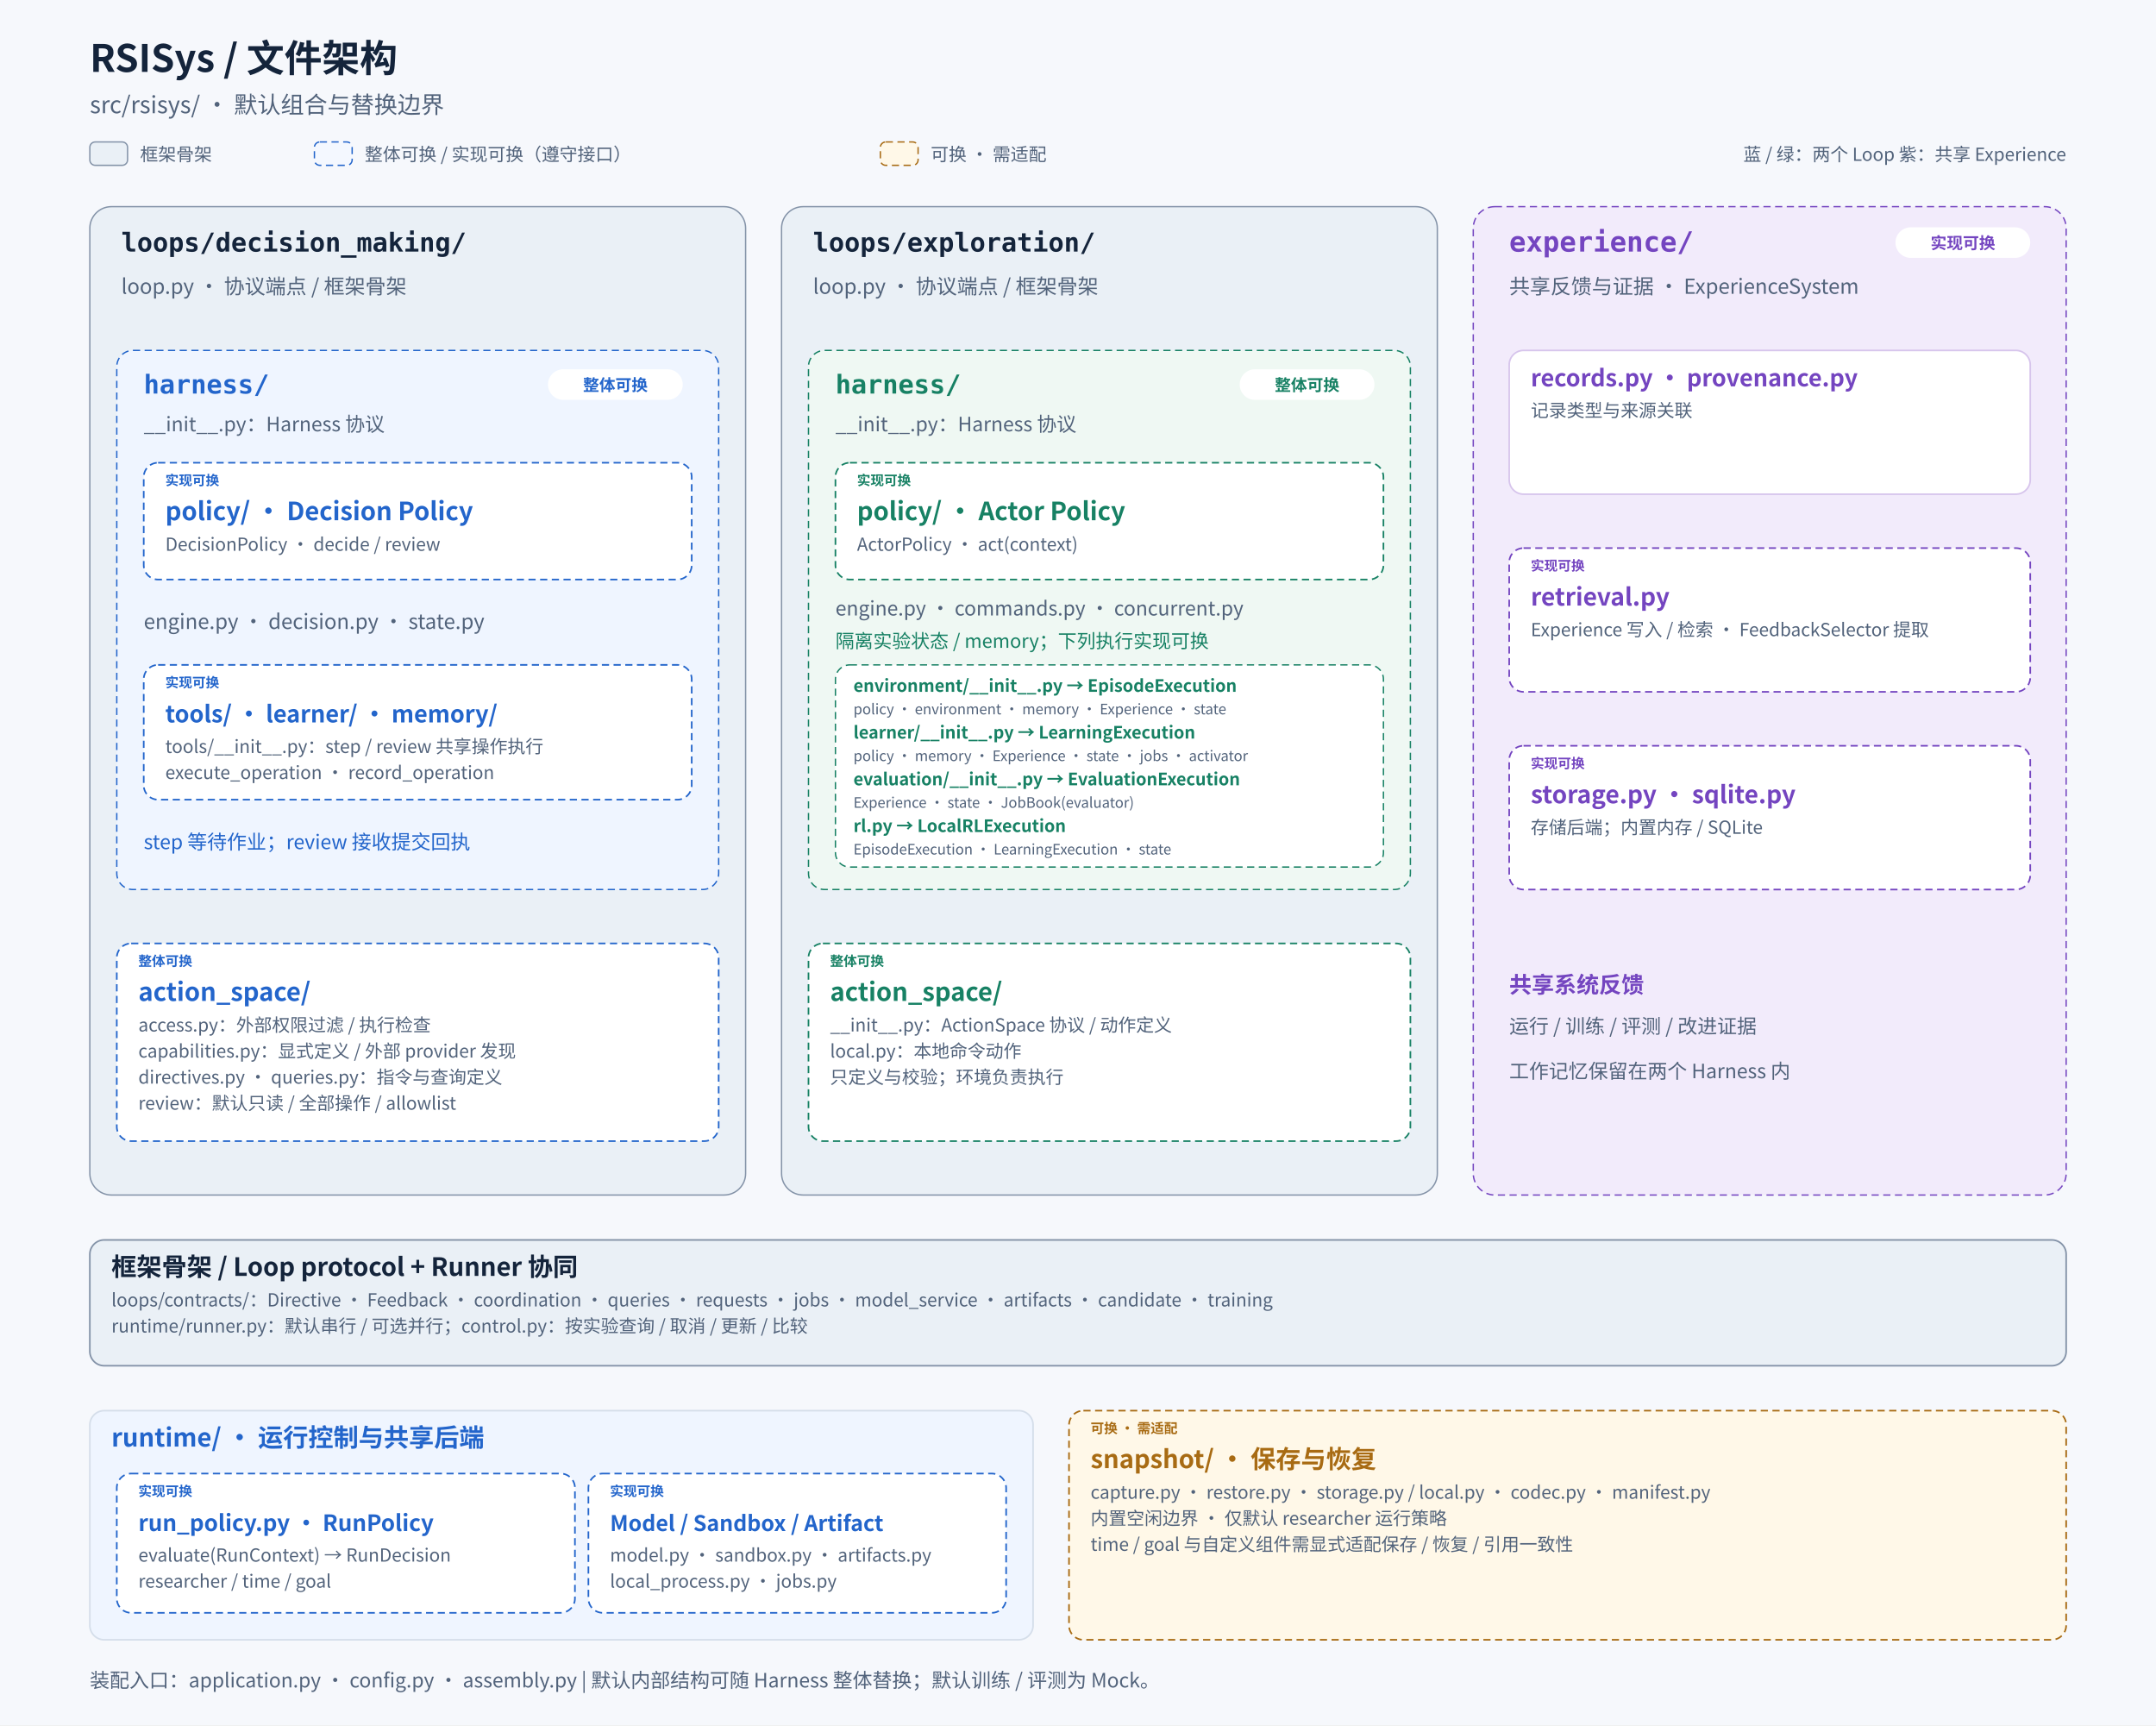
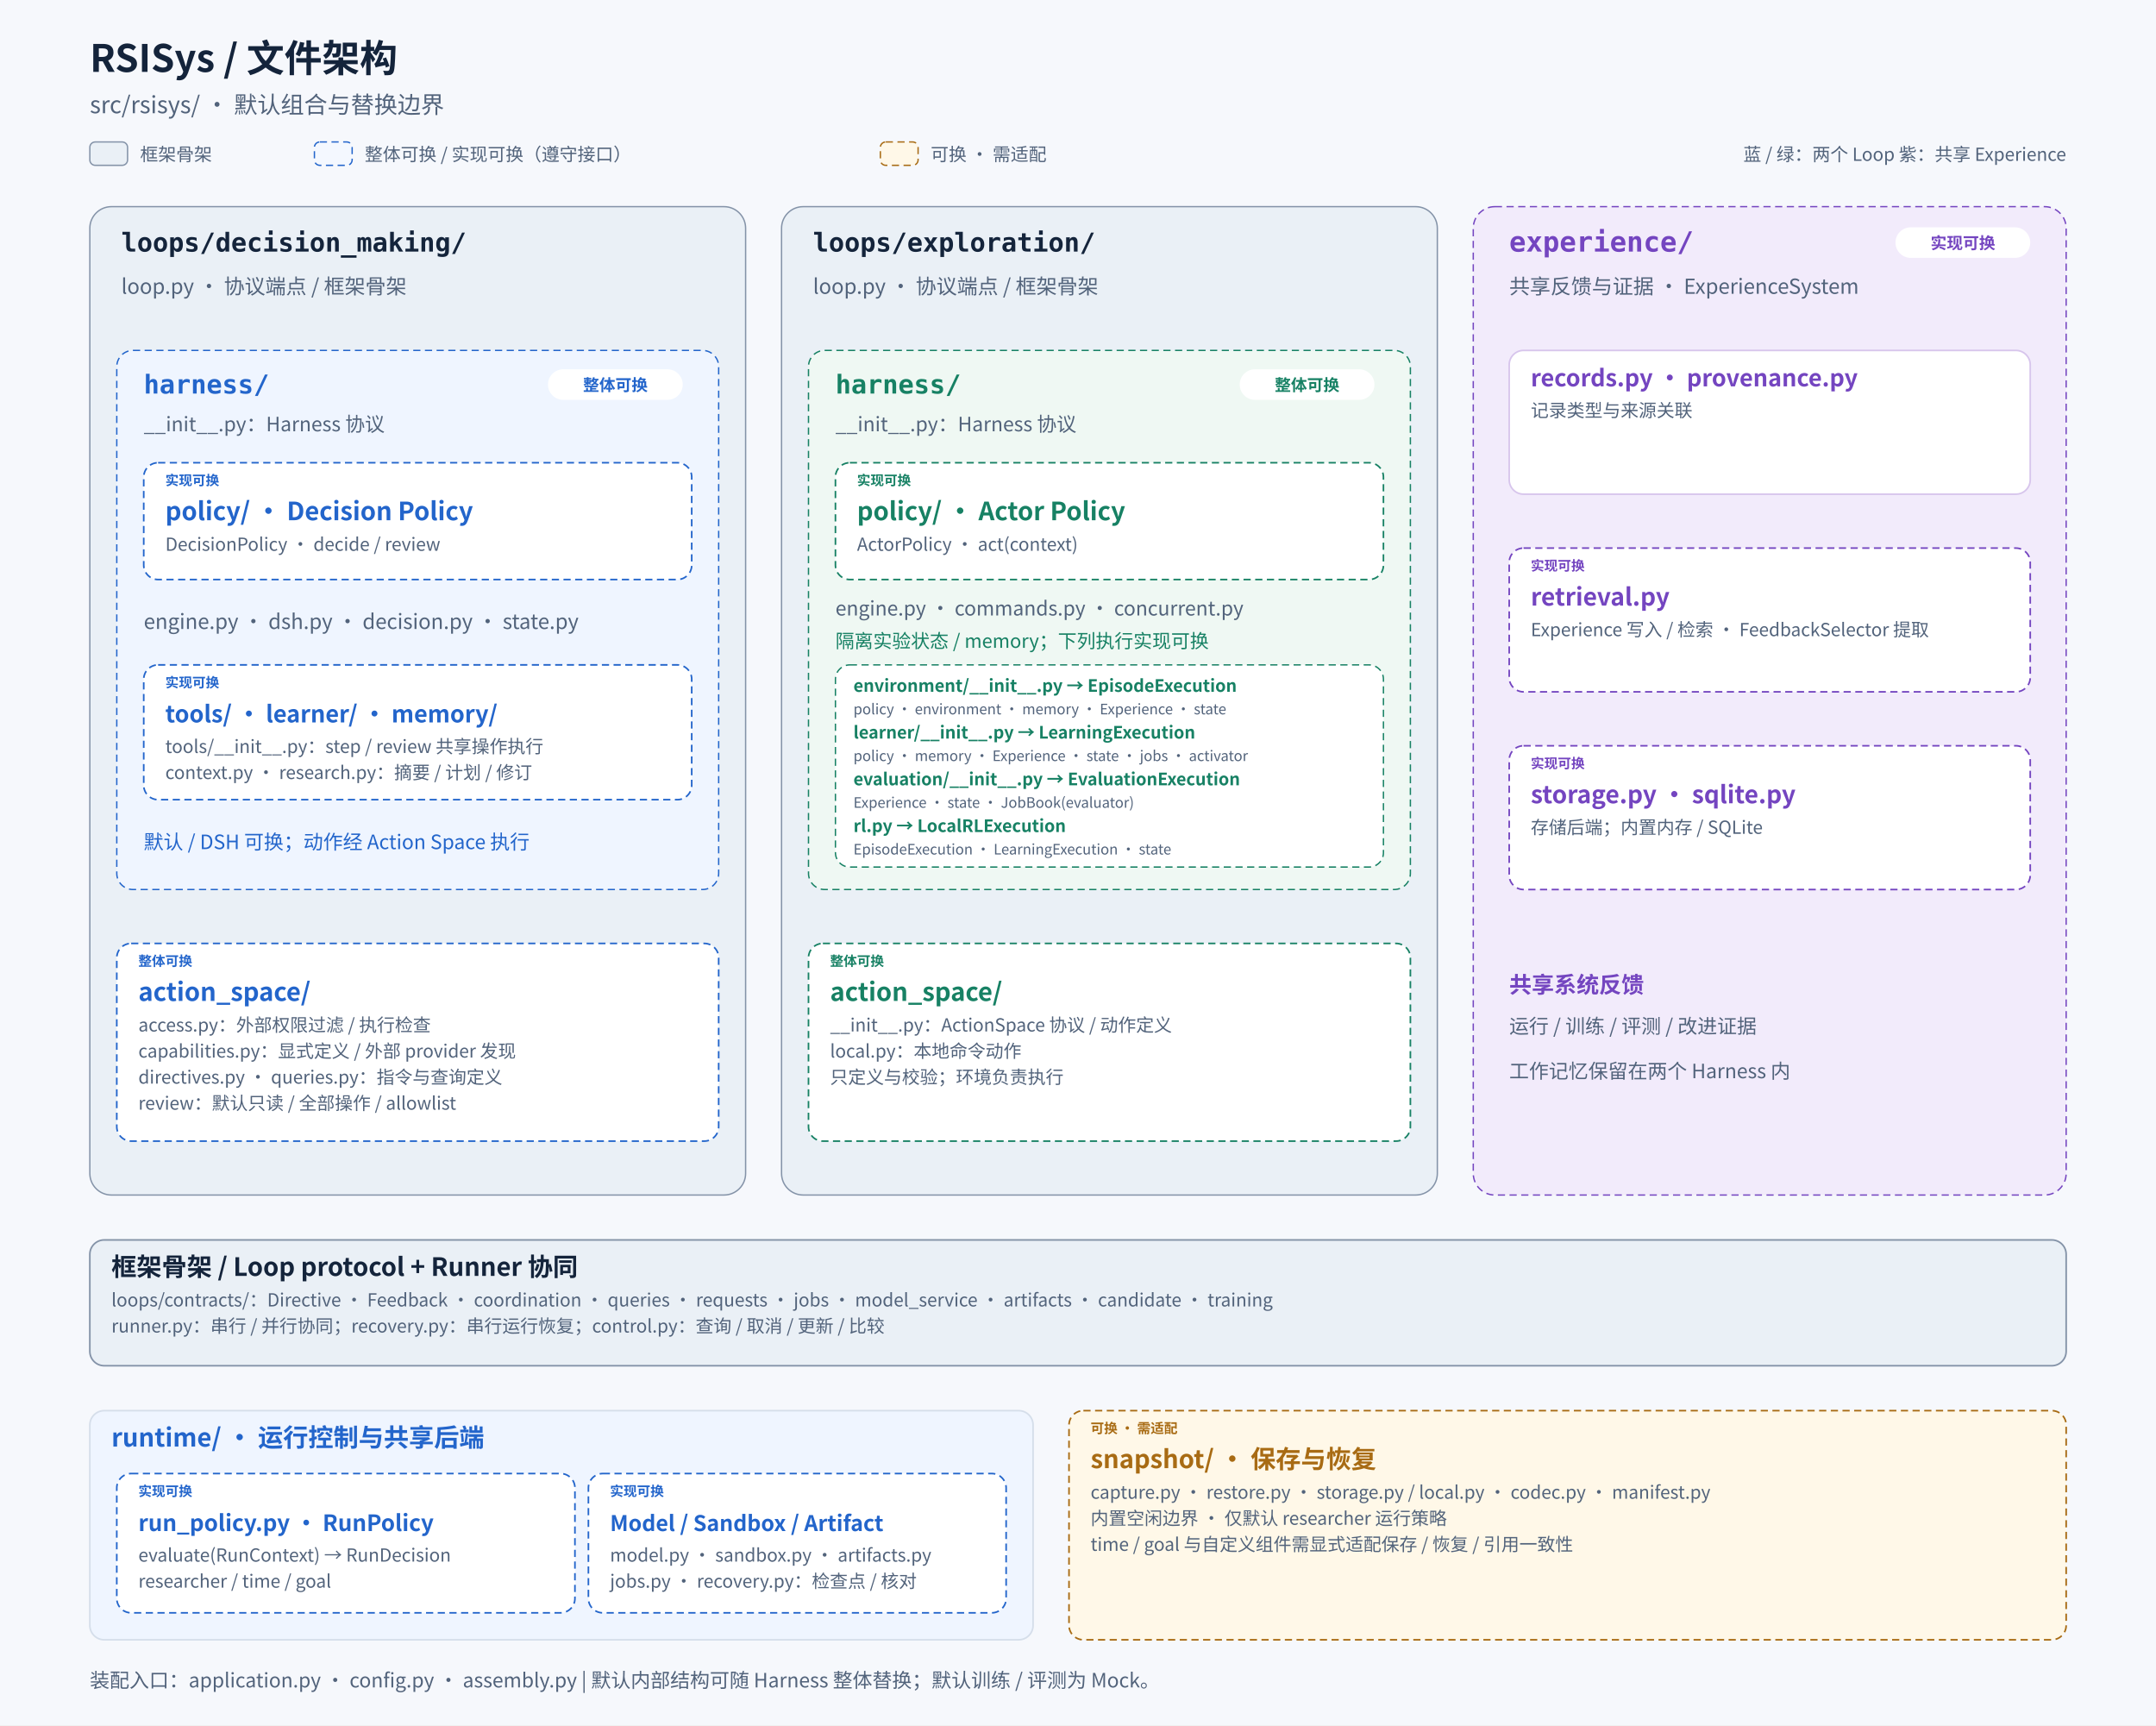
<svg xmlns="http://www.w3.org/2000/svg" width="2400" height="1920" viewBox="0 0 2400 1920" role="img" aria-labelledby="title desc">
  <defs>
    <marker id="arrow-gray" markerWidth="10" markerHeight="10" refX="8.7" refY="5" orient="auto" markerUnits="userSpaceOnUse">
      <path d="M 0 0 L 10 5 L 0 10 Z" fill="#8493A8" />
    </marker>
    <marker id="arrow-blue" markerWidth="10" markerHeight="10" refX="8.7" refY="5" orient="auto" markerUnits="userSpaceOnUse">
      <path d="M 0 0 L 10 5 L 0 10 Z" fill="#2365CB" />
    </marker>
    <marker id="arrow-green" markerWidth="10" markerHeight="10" refX="8.7" refY="5" orient="auto" markerUnits="userSpaceOnUse">
      <path d="M 0 0 L 10 5 L 0 10 Z" fill="#178164" />
    </marker>
    <marker id="arrow-purple" markerWidth="10" markerHeight="10" refX="8.7" refY="5" orient="auto" markerUnits="userSpaceOnUse">
      <path d="M 0 0 L 10 5 L 0 10 Z" fill="#7445C0" />
    </marker>
    <marker id="arrow-amber" markerWidth="10" markerHeight="10" refX="8.7" refY="5" orient="auto" markerUnits="userSpaceOnUse">
      <path d="M 0 0 L 10 5 L 0 10 Z" fill="#A86B13" />
    </marker>
  </defs>
  <rect width="2400" height="1920" fill="#F6F8FC" />
  <text x="100" y="80" font-family="'PingFang SC', 'Noto Sans CJK SC', 'Microsoft YaHei', sans-serif" font-size="42" font-weight="750" fill="#14243B" text-anchor="start">RSISys / 文件架构</text>
  <text x="100" y="126" font-family="'PingFang SC', 'Noto Sans CJK SC', 'Microsoft YaHei', sans-serif" font-size="26" font-weight="400" fill="#52637B" text-anchor="start">src/rsisys/ · 默认组合与替换边界</text>
  <rect x="100" y="158" width="42" height="26" rx="6" fill="#EAF0F6" stroke="#8493A8" stroke-width="1.5" />
  <text x="156" y="179" font-family="'PingFang SC', 'Noto Sans CJK SC', 'Microsoft YaHei', sans-serif" font-size="20" font-weight="400" fill="#52637B" text-anchor="start">框架骨架</text>
  <rect x="350" y="158" width="42" height="26" rx="6" fill="#F4F8FF" stroke="#2365CB" stroke-width="1.5" stroke-dasharray="8 5" />
  <text x="406" y="179" font-family="'PingFang SC', 'Noto Sans CJK SC', 'Microsoft YaHei', sans-serif" font-size="20" font-weight="400" fill="#52637B" text-anchor="start">整体可换 / 实现可换（遵守接口）</text>
  <rect x="980" y="158" width="42" height="26" rx="6" fill="#FFF8E8" stroke="#A86B13" stroke-width="1.5" stroke-dasharray="8 5" />
  <text x="1036" y="179" font-family="'PingFang SC', 'Noto Sans CJK SC', 'Microsoft YaHei', sans-serif" font-size="20" font-weight="400" fill="#52637B" text-anchor="start">可换 · 需适配</text>
  <text x="2300" y="179" font-family="'PingFang SC', 'Noto Sans CJK SC', 'Microsoft YaHei', sans-serif" font-size="20" font-weight="400" fill="#52637B" text-anchor="end">蓝 / 绿：两个 Loop    紫：共享 Experience</text>
  <g id="decision-dir">
    <rect x="100" y="230" width="730" height="1100" rx="24" fill="#EAF0F6" stroke="#8493A8" stroke-width="1.5" />
    <text x="135" y="280" font-family="'SFMono-Regular', 'Menlo', 'Consolas', 'PingFang SC', monospace" font-size="29" font-weight="700" fill="#14243B" text-anchor="start">loops/decision_making/</text>
    <text x="135" y="327" font-family="'PingFang SC', 'Noto Sans CJK SC', 'Microsoft YaHei', sans-serif" font-size="23" font-weight="400" fill="#52637B" text-anchor="start">loop.py · 协议端点 / 框架骨架</text>
    <rect x="130" y="390" width="670" height="600" rx="18" fill="#EFF5FF" stroke="#2365CB" stroke-width="1.5" stroke-dasharray="8 5" />
    <text x="160" y="438" font-family="'SFMono-Regular', 'Menlo', 'Consolas', 'PingFang SC', monospace" font-size="29" font-weight="650" fill="#2365CB" text-anchor="start">harness/</text>
    <rect x="610" y="411" width="150" height="34" rx="17" fill="#FFFFFF" stroke="none" stroke-width="0" />
    <text x="685.0" y="435" font-family="'PingFang SC', 'Noto Sans CJK SC', 'Microsoft YaHei', sans-serif" font-size="18" font-weight="600" fill="#2365CB" text-anchor="middle">整体可换</text>
    <text x="160" y="480" font-family="'PingFang SC', 'Noto Sans CJK SC', 'Microsoft YaHei', sans-serif" font-size="22" font-weight="400" fill="#52637B" text-anchor="start">__init__.py：Harness 协议</text>
    <g id="decision-dir-policy">
      <rect x="160" y="515" width="610" height="130" rx="16" fill="#FFFFFF" stroke="#2365CB" stroke-width="1.8" stroke-dasharray="8 5" />
      <text x="184" y="540" font-family="'PingFang SC', 'Noto Sans CJK SC', 'Microsoft YaHei', sans-serif" font-size="15" font-weight="700" fill="#2365CB" text-anchor="start">实现可换</text>
      <text x="184" y="579" font-family="'PingFang SC', 'Noto Sans CJK SC', 'Microsoft YaHei', sans-serif" font-size="28" font-weight="650" fill="#2365CB" text-anchor="start">policy/ · Decision Policy</text>
      <text x="184" y="613" font-family="'PingFang SC', 'Noto Sans CJK SC', 'Microsoft YaHei', sans-serif" font-size="20" font-weight="400" fill="#52637B" text-anchor="start">DecisionPolicy · decide / review</text>
    </g>
-     <text x="160" y="700" font-family="'PingFang SC', 'Noto Sans CJK SC', 'Microsoft YaHei', sans-serif" font-size="23" font-weight="400" fill="#52637B" text-anchor="start">engine.py · decision.py · state.py</text>
+     <text x="160" y="700" font-family="'PingFang SC', 'Noto Sans CJK SC', 'Microsoft YaHei', sans-serif" font-size="23" font-weight="400" fill="#52637B" text-anchor="start">engine.py · dsh.py · decision.py · state.py</text>
    <g id="decision-dir-internals">
      <rect x="160" y="740" width="610" height="150" rx="16" fill="#FFFFFF" stroke="#2365CB" stroke-width="1.8" stroke-dasharray="8 5" />
      <text x="184" y="765" font-family="'PingFang SC', 'Noto Sans CJK SC', 'Microsoft YaHei', sans-serif" font-size="15" font-weight="700" fill="#2365CB" text-anchor="start">实现可换</text>
      <text x="184" y="804" font-family="'PingFang SC', 'Noto Sans CJK SC', 'Microsoft YaHei', sans-serif" font-size="26" font-weight="650" fill="#2365CB" text-anchor="start">tools/ · learner/ · memory/</text>
      <text x="184" y="838" font-family="'PingFang SC', 'Noto Sans CJK SC', 'Microsoft YaHei', sans-serif" font-size="20" font-weight="400" fill="#52637B" text-anchor="start">tools/__init__.py：step / review 共享操作执行</text>
-       <text x="184" y="867" font-family="'PingFang SC', 'Noto Sans CJK SC', 'Microsoft YaHei', sans-serif" font-size="20" font-weight="400" fill="#52637B" text-anchor="start">execute_operation · record_operation</text>
+       <text x="184" y="867" font-family="'PingFang SC', 'Noto Sans CJK SC', 'Microsoft YaHei', sans-serif" font-size="20" font-weight="400" fill="#52637B" text-anchor="start">context.py · research.py：摘要 / 计划 / 修订</text>
    </g>
-     <text x="160" y="945" font-family="'PingFang SC', 'Noto Sans CJK SC', 'Microsoft YaHei', sans-serif" font-size="22" font-weight="400" fill="#2365CB" text-anchor="start">step 等待作业；review 接收提交回执</text>
+     <text x="160" y="945" font-family="'PingFang SC', 'Noto Sans CJK SC', 'Microsoft YaHei', sans-serif" font-size="22" font-weight="400" fill="#2365CB" text-anchor="start">默认 / DSH 可换；动作经 Action Space 执行</text>
    <g id="decision-dir-action-space">
      <rect x="130" y="1050" width="670" height="220" rx="16" fill="#FFFFFF" stroke="#2365CB" stroke-width="1.8" stroke-dasharray="8 5" />
      <text x="154" y="1075" font-family="'PingFang SC', 'Noto Sans CJK SC', 'Microsoft YaHei', sans-serif" font-size="15" font-weight="700" fill="#2365CB" text-anchor="start">整体可换</text>
      <text x="154" y="1114" font-family="'PingFang SC', 'Noto Sans CJK SC', 'Microsoft YaHei', sans-serif" font-size="28" font-weight="650" fill="#2365CB" text-anchor="start">action_space/</text>
      <text x="154" y="1148" font-family="'PingFang SC', 'Noto Sans CJK SC', 'Microsoft YaHei', sans-serif" font-size="20" font-weight="400" fill="#52637B" text-anchor="start">access.py：外部权限过滤 / 执行检查</text>
      <text x="154" y="1177" font-family="'PingFang SC', 'Noto Sans CJK SC', 'Microsoft YaHei', sans-serif" font-size="20" font-weight="400" fill="#52637B" text-anchor="start">capabilities.py：显式定义 / 外部 provider 发现</text>
      <text x="154" y="1206" font-family="'PingFang SC', 'Noto Sans CJK SC', 'Microsoft YaHei', sans-serif" font-size="20" font-weight="400" fill="#52637B" text-anchor="start">directives.py · queries.py：指令与查询定义</text>
      <text x="154" y="1235" font-family="'PingFang SC', 'Noto Sans CJK SC', 'Microsoft YaHei', sans-serif" font-size="20" font-weight="400" fill="#52637B" text-anchor="start">review：默认只读 / 全部操作 / allowlist</text>
    </g>
  </g>
  <g id="exploration-dir">
    <rect x="870" y="230" width="730" height="1100" rx="24" fill="#EAF0F6" stroke="#8493A8" stroke-width="1.5" />
    <text x="905" y="280" font-family="'SFMono-Regular', 'Menlo', 'Consolas', 'PingFang SC', monospace" font-size="29" font-weight="700" fill="#14243B" text-anchor="start">loops/exploration/</text>
    <text x="905" y="327" font-family="'PingFang SC', 'Noto Sans CJK SC', 'Microsoft YaHei', sans-serif" font-size="23" font-weight="400" fill="#52637B" text-anchor="start">loop.py · 协议端点 / 框架骨架</text>
    <rect x="900" y="390" width="670" height="600" rx="18" fill="#EFF8F3" stroke="#178164" stroke-width="1.5" stroke-dasharray="8 5" />
    <text x="930" y="438" font-family="'SFMono-Regular', 'Menlo', 'Consolas', 'PingFang SC', monospace" font-size="29" font-weight="650" fill="#178164" text-anchor="start">harness/</text>
    <rect x="1380" y="411" width="150" height="34" rx="17" fill="#FFFFFF" stroke="none" stroke-width="0" />
    <text x="1455.0" y="435" font-family="'PingFang SC', 'Noto Sans CJK SC', 'Microsoft YaHei', sans-serif" font-size="18" font-weight="600" fill="#178164" text-anchor="middle">整体可换</text>
    <text x="930" y="480" font-family="'PingFang SC', 'Noto Sans CJK SC', 'Microsoft YaHei', sans-serif" font-size="22" font-weight="400" fill="#52637B" text-anchor="start">__init__.py：Harness 协议</text>
    <g id="exploration-dir-policy">
      <rect x="930" y="515" width="610" height="130" rx="16" fill="#FFFFFF" stroke="#178164" stroke-width="1.8" stroke-dasharray="8 5" />
      <text x="954" y="540" font-family="'PingFang SC', 'Noto Sans CJK SC', 'Microsoft YaHei', sans-serif" font-size="15" font-weight="700" fill="#178164" text-anchor="start">实现可换</text>
      <text x="954" y="579" font-family="'PingFang SC', 'Noto Sans CJK SC', 'Microsoft YaHei', sans-serif" font-size="28" font-weight="650" fill="#178164" text-anchor="start">policy/ · Actor Policy</text>
      <text x="954" y="613" font-family="'PingFang SC', 'Noto Sans CJK SC', 'Microsoft YaHei', sans-serif" font-size="20" font-weight="400" fill="#52637B" text-anchor="start">ActorPolicy · act(context)</text>
    </g>
    <text x="930" y="685" font-family="'PingFang SC', 'Noto Sans CJK SC', 'Microsoft YaHei', sans-serif" font-size="22" font-weight="400" fill="#52637B" text-anchor="start">engine.py · commands.py · concurrent.py</text>
    <text x="930" y="721" font-family="'PingFang SC', 'Noto Sans CJK SC', 'Microsoft YaHei', sans-serif" font-size="21" font-weight="400" fill="#178164" text-anchor="start">隔离实验状态 / memory；下列执行实现可换</text>
    <g id="exploration-dir-internals">
      <rect x="930" y="740" width="610" height="225" rx="16" fill="#FFFFFF" stroke="#178164" stroke-width="1.5" stroke-dasharray="8 5" />
      <text x="950" y="770" font-family="'PingFang SC', 'Noto Sans CJK SC', 'Microsoft YaHei', sans-serif" font-size="19" font-weight="600" fill="#178164" text-anchor="start">environment/__init__.py → EpisodeExecution</text>
      <text x="950" y="795" font-family="'PingFang SC', 'Noto Sans CJK SC', 'Microsoft YaHei', sans-serif" font-size="16" font-weight="400" fill="#52637B" text-anchor="start">policy · environment · memory · Experience · state</text>
      <text x="950" y="822" font-family="'PingFang SC', 'Noto Sans CJK SC', 'Microsoft YaHei', sans-serif" font-size="19" font-weight="600" fill="#178164" text-anchor="start">learner/__init__.py → LearningExecution</text>
      <text x="950" y="847" font-family="'PingFang SC', 'Noto Sans CJK SC', 'Microsoft YaHei', sans-serif" font-size="16" font-weight="400" fill="#52637B" text-anchor="start">policy · memory · Experience · state · jobs · activator</text>
      <text x="950" y="874" font-family="'PingFang SC', 'Noto Sans CJK SC', 'Microsoft YaHei', sans-serif" font-size="19" font-weight="600" fill="#178164" text-anchor="start">evaluation/__init__.py → EvaluationExecution</text>
      <text x="950" y="899" font-family="'PingFang SC', 'Noto Sans CJK SC', 'Microsoft YaHei', sans-serif" font-size="16" font-weight="400" fill="#52637B" text-anchor="start">Experience · state · JobBook(evaluator)</text>
      <text x="950" y="926" font-family="'PingFang SC', 'Noto Sans CJK SC', 'Microsoft YaHei', sans-serif" font-size="19" font-weight="600" fill="#178164" text-anchor="start">rl.py → LocalRLExecution</text>
      <text x="950" y="951" font-family="'PingFang SC', 'Noto Sans CJK SC', 'Microsoft YaHei', sans-serif" font-size="16" font-weight="400" fill="#52637B" text-anchor="start">EpisodeExecution · LearningExecution · state</text>
    </g>
    <g id="exploration-dir-action-space">
      <rect x="900" y="1050" width="670" height="220" rx="16" fill="#FFFFFF" stroke="#178164" stroke-width="1.8" stroke-dasharray="8 5" />
      <text x="924" y="1075" font-family="'PingFang SC', 'Noto Sans CJK SC', 'Microsoft YaHei', sans-serif" font-size="15" font-weight="700" fill="#178164" text-anchor="start">整体可换</text>
      <text x="924" y="1114" font-family="'PingFang SC', 'Noto Sans CJK SC', 'Microsoft YaHei', sans-serif" font-size="28" font-weight="650" fill="#178164" text-anchor="start">action_space/</text>
      <text x="924" y="1148" font-family="'PingFang SC', 'Noto Sans CJK SC', 'Microsoft YaHei', sans-serif" font-size="20" font-weight="400" fill="#52637B" text-anchor="start">__init__.py：ActionSpace 协议 / 动作定义</text>
      <text x="924" y="1177" font-family="'PingFang SC', 'Noto Sans CJK SC', 'Microsoft YaHei', sans-serif" font-size="20" font-weight="400" fill="#52637B" text-anchor="start">local.py：本地命令动作</text>
      <text x="924" y="1206" font-family="'PingFang SC', 'Noto Sans CJK SC', 'Microsoft YaHei', sans-serif" font-size="20" font-weight="400" fill="#52637B" text-anchor="start">只定义与校验；环境负责执行</text>
    </g>
  </g>
  <rect x="1640" y="230" width="660" height="1100" rx="24" fill="#F2EBFB" stroke="#7445C0" stroke-width="1.5" stroke-dasharray="8 5" />
  <text x="1680" y="280" font-family="'SFMono-Regular', 'Menlo', 'Consolas', 'PingFang SC', monospace" font-size="31" font-weight="700" fill="#7445C0" text-anchor="start">experience/</text>
  <rect x="2110" y="253" width="150" height="34" rx="17" fill="#FFFFFF" stroke="none" stroke-width="0" />
  <text x="2185.0" y="277" font-family="'PingFang SC', 'Noto Sans CJK SC', 'Microsoft YaHei', sans-serif" font-size="18" font-weight="600" fill="#7445C0" text-anchor="middle">实现可换</text>
  <text x="1680" y="327" font-family="'PingFang SC', 'Noto Sans CJK SC', 'Microsoft YaHei', sans-serif" font-size="23" font-weight="400" fill="#52637B" text-anchor="start">共享反馈与证据 · ExperienceSystem</text>
  <g id="experience-records">
    <rect x="1680" y="390" width="580" height="160" rx="16" fill="#FFFFFF" stroke="#D7C5EC" stroke-width="1.8" />
    <text x="1704" y="430" font-family="'PingFang SC', 'Noto Sans CJK SC', 'Microsoft YaHei', sans-serif" font-size="26" font-weight="650" fill="#7445C0" text-anchor="start">records.py · provenance.py</text>
    <text x="1704" y="464" font-family="'PingFang SC', 'Noto Sans CJK SC', 'Microsoft YaHei', sans-serif" font-size="20" font-weight="400" fill="#52637B" text-anchor="start">记录类型与来源关联</text>
  </g>
  <g id="experience-retrieval">
    <rect x="1680" y="610" width="580" height="160" rx="16" fill="#FFFFFF" stroke="#7445C0" stroke-width="1.8" stroke-dasharray="8 5" />
    <text x="1704" y="635" font-family="'PingFang SC', 'Noto Sans CJK SC', 'Microsoft YaHei', sans-serif" font-size="15" font-weight="700" fill="#7445C0" text-anchor="start">实现可换</text>
    <text x="1704" y="674" font-family="'PingFang SC', 'Noto Sans CJK SC', 'Microsoft YaHei', sans-serif" font-size="27" font-weight="650" fill="#7445C0" text-anchor="start">retrieval.py</text>
    <text x="1704" y="708" font-family="'PingFang SC', 'Noto Sans CJK SC', 'Microsoft YaHei', sans-serif" font-size="20" font-weight="400" fill="#52637B" text-anchor="start">Experience 写入 / 检索 · FeedbackSelector 提取</text>
  </g>
  <g id="experience-storage">
    <rect x="1680" y="830" width="580" height="160" rx="16" fill="#FFFFFF" stroke="#7445C0" stroke-width="1.8" stroke-dasharray="8 5" />
    <text x="1704" y="855" font-family="'PingFang SC', 'Noto Sans CJK SC', 'Microsoft YaHei', sans-serif" font-size="15" font-weight="700" fill="#7445C0" text-anchor="start">实现可换</text>
    <text x="1704" y="894" font-family="'PingFang SC', 'Noto Sans CJK SC', 'Microsoft YaHei', sans-serif" font-size="27" font-weight="650" fill="#7445C0" text-anchor="start">storage.py · sqlite.py</text>
    <text x="1704" y="928" font-family="'PingFang SC', 'Noto Sans CJK SC', 'Microsoft YaHei', sans-serif" font-size="20" font-weight="400" fill="#52637B" text-anchor="start">存储后端；内置内存 / SQLite</text>
  </g>
  <text x="1680" y="1105" font-family="'PingFang SC', 'Noto Sans CJK SC', 'Microsoft YaHei', sans-serif" font-size="25" font-weight="650" fill="#7445C0" text-anchor="start">共享系统反馈</text>
  <text x="1680" y="1150" font-family="'PingFang SC', 'Noto Sans CJK SC', 'Microsoft YaHei', sans-serif" font-size="22" font-weight="400" fill="#52637B" text-anchor="start">运行 / 训练 / 评测 / 改进证据</text>
  <text x="1680" y="1200" font-family="'PingFang SC', 'Noto Sans CJK SC', 'Microsoft YaHei', sans-serif" font-size="22" font-weight="400" fill="#52637B" text-anchor="start">工作记忆保留在两个 Harness 内</text>
  <g id="framework">
    <rect x="100" y="1380" width="2200" height="140" rx="16" fill="#EAF0F6" stroke="#8493A8" stroke-width="1.8" />
    <text x="124" y="1420" font-family="'PingFang SC', 'Noto Sans CJK SC', 'Microsoft YaHei', sans-serif" font-size="28" font-weight="650" fill="#14243B" text-anchor="start">框架骨架 / Loop protocol + Runner 协同</text>
    <text x="124" y="1454" font-family="'PingFang SC', 'Noto Sans CJK SC', 'Microsoft YaHei', sans-serif" font-size="20" font-weight="400" fill="#52637B" text-anchor="start">loops/contracts/：Directive · Feedback · coordination · queries · requests · jobs · model_service · artifacts · candidate · training</text>
-     <text x="124" y="1483" font-family="'PingFang SC', 'Noto Sans CJK SC', 'Microsoft YaHei', sans-serif" font-size="20" font-weight="400" fill="#52637B" text-anchor="start">runtime/runner.py：默认串行 / 可选并行；control.py：按实验查询 / 取消 / 更新 / 比较</text>
+     <text x="124" y="1483" font-family="'PingFang SC', 'Noto Sans CJK SC', 'Microsoft YaHei', sans-serif" font-size="20" font-weight="400" fill="#52637B" text-anchor="start">runner.py：串行 / 并行协同；recovery.py：串行运行恢复；control.py：查询 / 取消 / 更新 / 比较</text>
  </g>
  <g id="runtime-dir">
    <g id="runtime-boundary">
      <rect x="100" y="1570" width="1050" height="255" rx="16" fill="#EFF5FF" stroke="#D5DEEA" stroke-width="1.8" />
      <text x="124" y="1610" font-family="'PingFang SC', 'Noto Sans CJK SC', 'Microsoft YaHei', sans-serif" font-size="28" font-weight="650" fill="#2365CB" text-anchor="start">runtime/ · 运行控制与共享后端</text>
    </g>
    <g id="runtime-run-policy">
      <rect x="130" y="1640" width="510" height="155" rx="16" fill="#FFFFFF" stroke="#2365CB" stroke-width="1.8" stroke-dasharray="8 5" />
      <text x="154" y="1665" font-family="'PingFang SC', 'Noto Sans CJK SC', 'Microsoft YaHei', sans-serif" font-size="15" font-weight="700" fill="#2365CB" text-anchor="start">实现可换</text>
      <text x="154" y="1704" font-family="'PingFang SC', 'Noto Sans CJK SC', 'Microsoft YaHei', sans-serif" font-size="25" font-weight="650" fill="#2365CB" text-anchor="start">run_policy.py · RunPolicy</text>
      <text x="154" y="1738" font-family="'PingFang SC', 'Noto Sans CJK SC', 'Microsoft YaHei', sans-serif" font-size="20" font-weight="400" fill="#52637B" text-anchor="start">evaluate(RunContext) → RunDecision</text>
      <text x="154" y="1767" font-family="'PingFang SC', 'Noto Sans CJK SC', 'Microsoft YaHei', sans-serif" font-size="20" font-weight="400" fill="#52637B" text-anchor="start">researcher / time / goal</text>
    </g>
    <g id="runtime-backend-files">
      <rect x="655" y="1640" width="465" height="155" rx="16" fill="#FFFFFF" stroke="#2365CB" stroke-width="1.8" stroke-dasharray="8 5" />
      <text x="679" y="1665" font-family="'PingFang SC', 'Noto Sans CJK SC', 'Microsoft YaHei', sans-serif" font-size="15" font-weight="700" fill="#2365CB" text-anchor="start">实现可换</text>
      <text x="679" y="1704" font-family="'PingFang SC', 'Noto Sans CJK SC', 'Microsoft YaHei', sans-serif" font-size="24" font-weight="650" fill="#2365CB" text-anchor="start">Model / Sandbox / Artifact</text>
      <text x="679" y="1738" font-family="'PingFang SC', 'Noto Sans CJK SC', 'Microsoft YaHei', sans-serif" font-size="20" font-weight="400" fill="#52637B" text-anchor="start">model.py · sandbox.py · artifacts.py</text>
-       <text x="679" y="1767" font-family="'PingFang SC', 'Noto Sans CJK SC', 'Microsoft YaHei', sans-serif" font-size="20" font-weight="400" fill="#52637B" text-anchor="start">local_process.py · jobs.py</text>
+       <text x="679" y="1767" font-family="'PingFang SC', 'Noto Sans CJK SC', 'Microsoft YaHei', sans-serif" font-size="20" font-weight="400" fill="#52637B" text-anchor="start">jobs.py · recovery.py：检查点 / 核对</text>
    </g>
  </g>
  <g id="snapshot-dir">
    <rect x="1190" y="1570" width="1110" height="255" rx="16" fill="#FFF8E8" stroke="#A86B13" stroke-width="1.8" stroke-dasharray="8 5" />
    <text x="1214" y="1595" font-family="'PingFang SC', 'Noto Sans CJK SC', 'Microsoft YaHei', sans-serif" font-size="15" font-weight="700" fill="#A86B13" text-anchor="start">可换 · 需适配</text>
    <text x="1214" y="1634" font-family="'PingFang SC', 'Noto Sans CJK SC', 'Microsoft YaHei', sans-serif" font-size="28" font-weight="650" fill="#A86B13" text-anchor="start">snapshot/ · 保存与恢复</text>
    <text x="1214" y="1668" font-family="'PingFang SC', 'Noto Sans CJK SC', 'Microsoft YaHei', sans-serif" font-size="20" font-weight="400" fill="#52637B" text-anchor="start">capture.py · restore.py · storage.py / local.py · codec.py · manifest.py</text>
    <text x="1214" y="1697" font-family="'PingFang SC', 'Noto Sans CJK SC', 'Microsoft YaHei', sans-serif" font-size="20" font-weight="400" fill="#52637B" text-anchor="start">内置空闲边界 · 仅默认 researcher 运行策略</text>
    <text x="1214" y="1726" font-family="'PingFang SC', 'Noto Sans CJK SC', 'Microsoft YaHei', sans-serif" font-size="20" font-weight="400" fill="#52637B" text-anchor="start">time / goal 与自定义组件需显式适配保存 / 恢复 / 引用一致性</text>
  </g>
  <text x="100" y="1878" font-family="'PingFang SC', 'Noto Sans CJK SC', 'Microsoft YaHei', sans-serif" font-size="22" font-weight="400" fill="#52637B" text-anchor="start">装配入口：application.py · config.py · assembly.py    |    默认内部结构可随 Harness 整体替换；默认训练 / 评测为 Mock。</text>
</svg>
